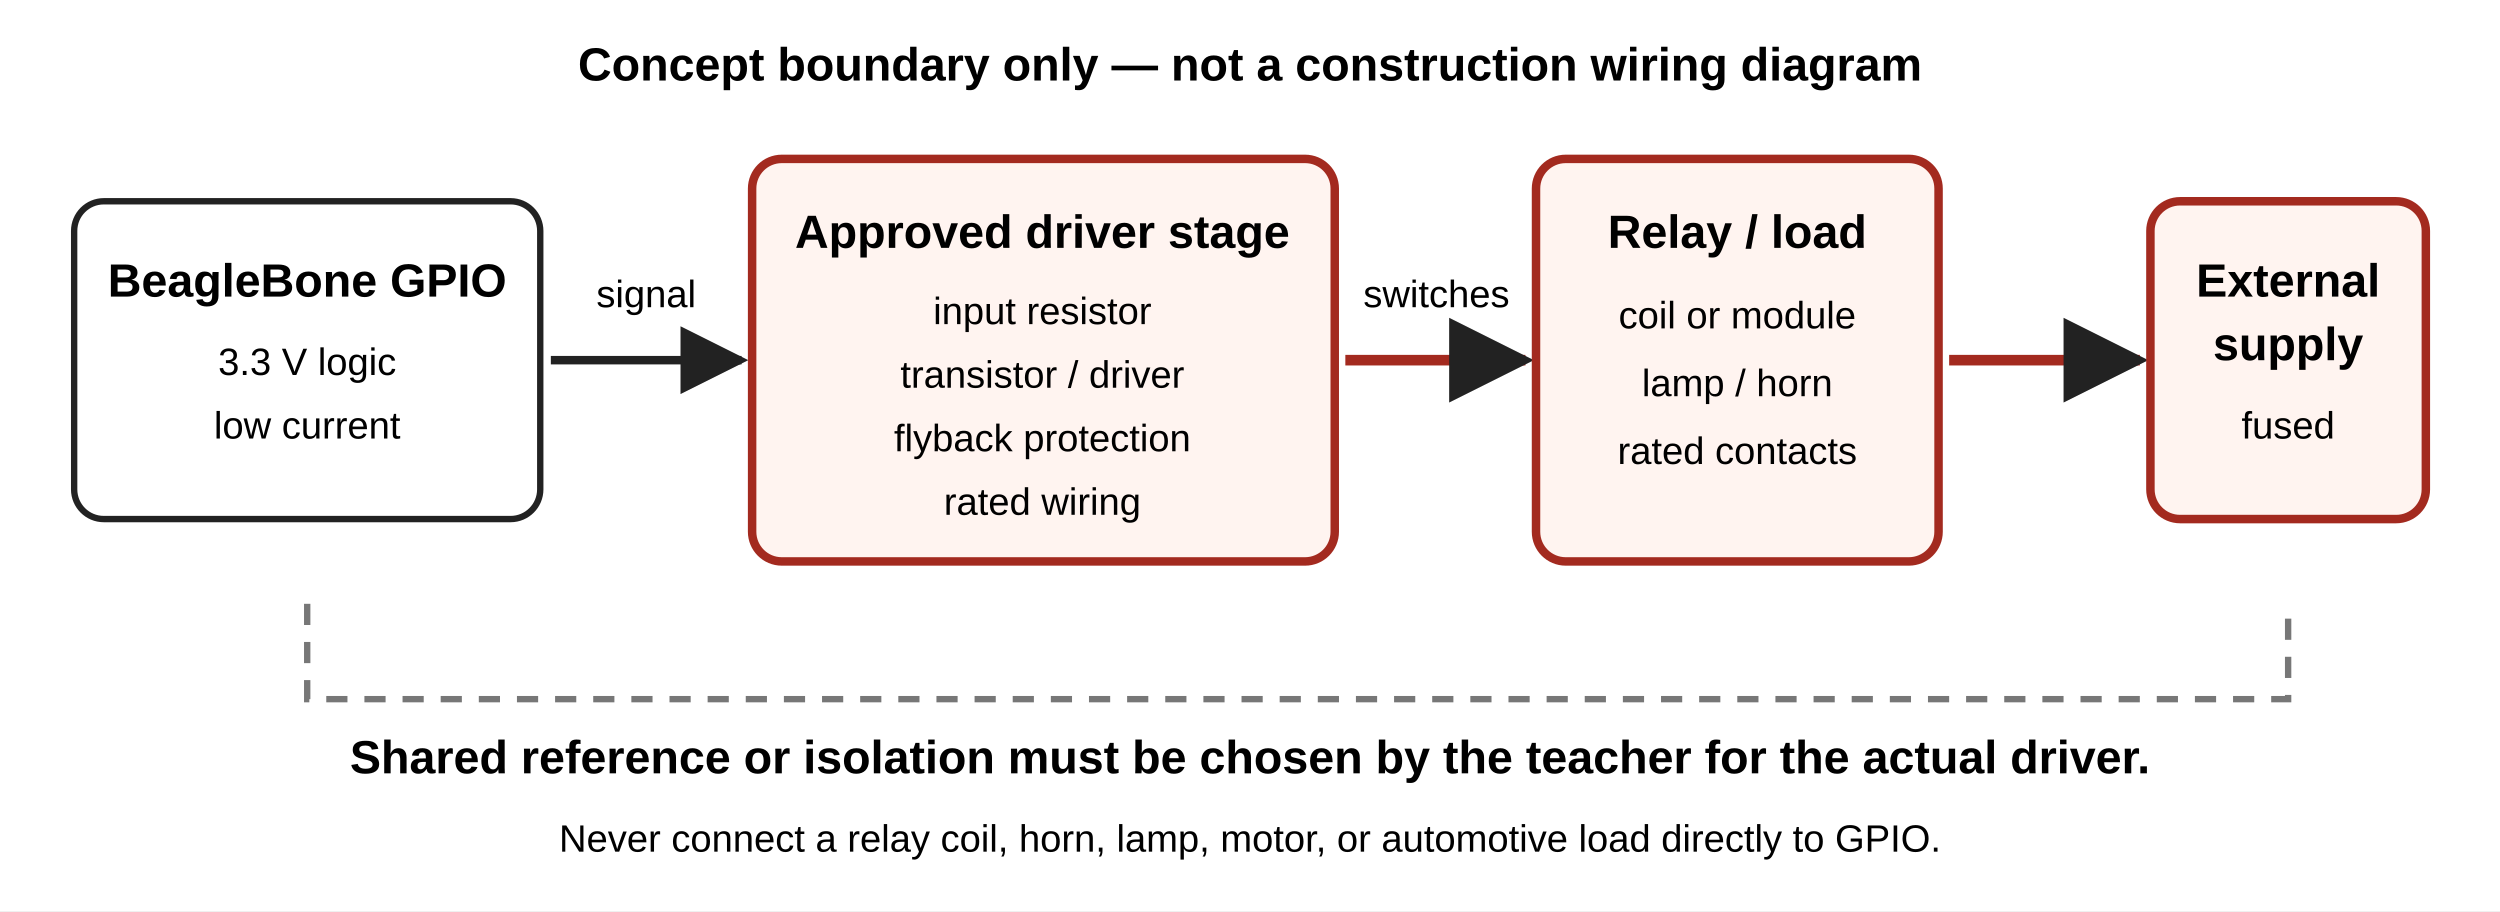
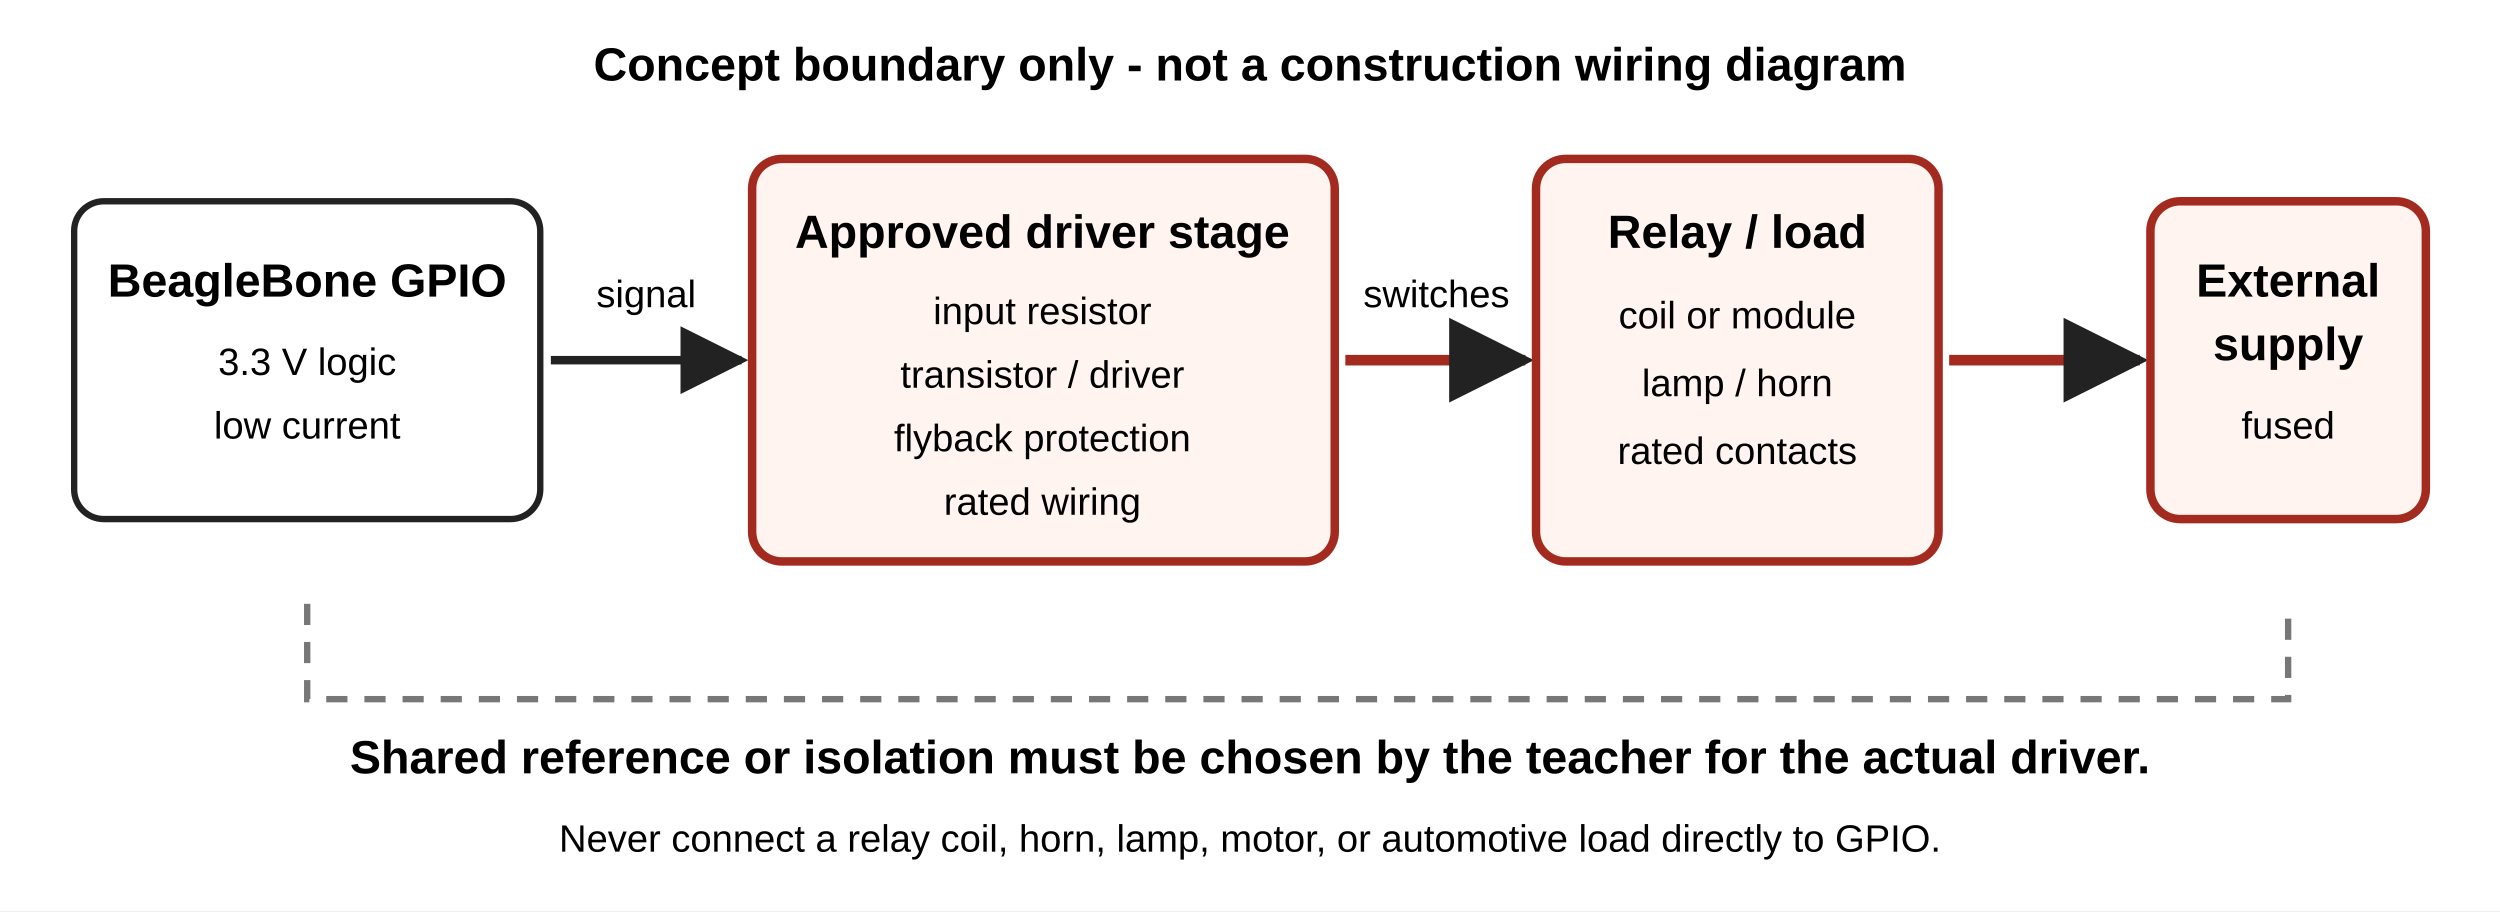
<svg xmlns="http://www.w3.org/2000/svg" viewBox="0 0 1180 430" role="img" aria-labelledby="title desc">
  <defs>
    <marker id="a" viewBox="0 0 10 10" refX="9" refY="5" markerWidth="8" markerHeight="8" orient="auto">
      <path d="M0 0L10 5L0 10z" fill="#222" />
    </marker>
    <style>.b{fill:#fff;stroke:#222;stroke-width:3;rx:14}.danger{fill:#fff4f0;stroke:#a32a1f;stroke-width:4;rx:14}.h{font:700 22px Arial,sans-serif}.t{font:18px Arial,sans-serif}.l{stroke:#222;stroke-width:4;marker-end:url(#a)}.p{stroke:#a32a1f;stroke-width:5;marker-end:url(#a)}</style>
  </defs>
  <rect width="1180" height="430" fill="#fff" />
-   <text x="590" y="38" text-anchor="middle" class="h">Concept boundary only — not a construction wiring diagram</text>
+   <text x="590" y="38" text-anchor="middle" class="h">Concept boundary only  -  not a construction wiring diagram</text>
  <g transform="translate(35 95)">
    <rect class="b" width="220" height="150" />
    <text x="110" y="45" text-anchor="middle" class="h">BeagleBone GPIO</text>
    <text x="110" y="82" text-anchor="middle" class="t">3.3 V logic</text>
    <text x="110" y="112" text-anchor="middle" class="t">low current</text>
  </g>
  <line x1="260" y1="170" x2="350" y2="170" class="l" />
  <text x="305" y="145" text-anchor="middle" class="t">signal</text>
  <g transform="translate(355 75)">
    <rect class="danger" width="275" height="190" />
    <text x="137" y="42" text-anchor="middle" class="h">Approved driver stage</text>
    <text x="137" y="78" text-anchor="middle" class="t">input resistor</text>
    <text x="137" y="108" text-anchor="middle" class="t">transistor / driver</text>
    <text x="137" y="138" text-anchor="middle" class="t">flyback protection</text>
    <text x="137" y="168" text-anchor="middle" class="t">rated wiring</text>
  </g>
  <line x1="635" y1="170" x2="720" y2="170" class="p" />
  <text x="678" y="145" text-anchor="middle" class="t">switches</text>
  <g transform="translate(725 75)">
    <rect class="danger" width="190" height="190" />
    <text x="95" y="42" text-anchor="middle" class="h">Relay / load</text>
    <text x="95" y="80" text-anchor="middle" class="t">coil or module</text>
    <text x="95" y="112" text-anchor="middle" class="t">lamp / horn</text>
    <text x="95" y="144" text-anchor="middle" class="t">rated contacts</text>
  </g>
  <line x1="920" y1="170" x2="1010" y2="170" class="p" />
  <g transform="translate(1015 95)">
    <rect class="danger" width="130" height="150" />
    <text x="65" y="45" text-anchor="middle" class="h">External</text>
    <text x="65" y="75" text-anchor="middle" class="h">supply</text>
    <text x="65" y="112" text-anchor="middle" class="t">fused</text>
  </g>
  <path d="M145 285V330H1080V285" fill="none" stroke="#777" stroke-width="3" stroke-dasharray="10 8" />
  <text x="590" y="365" text-anchor="middle" class="h">Shared reference or isolation must be chosen by the teacher for the actual driver.</text>
  <text x="590" y="402" text-anchor="middle" class="t">Never connect a relay coil, horn, lamp, motor, or automotive load directly to GPIO.</text>
</svg>
